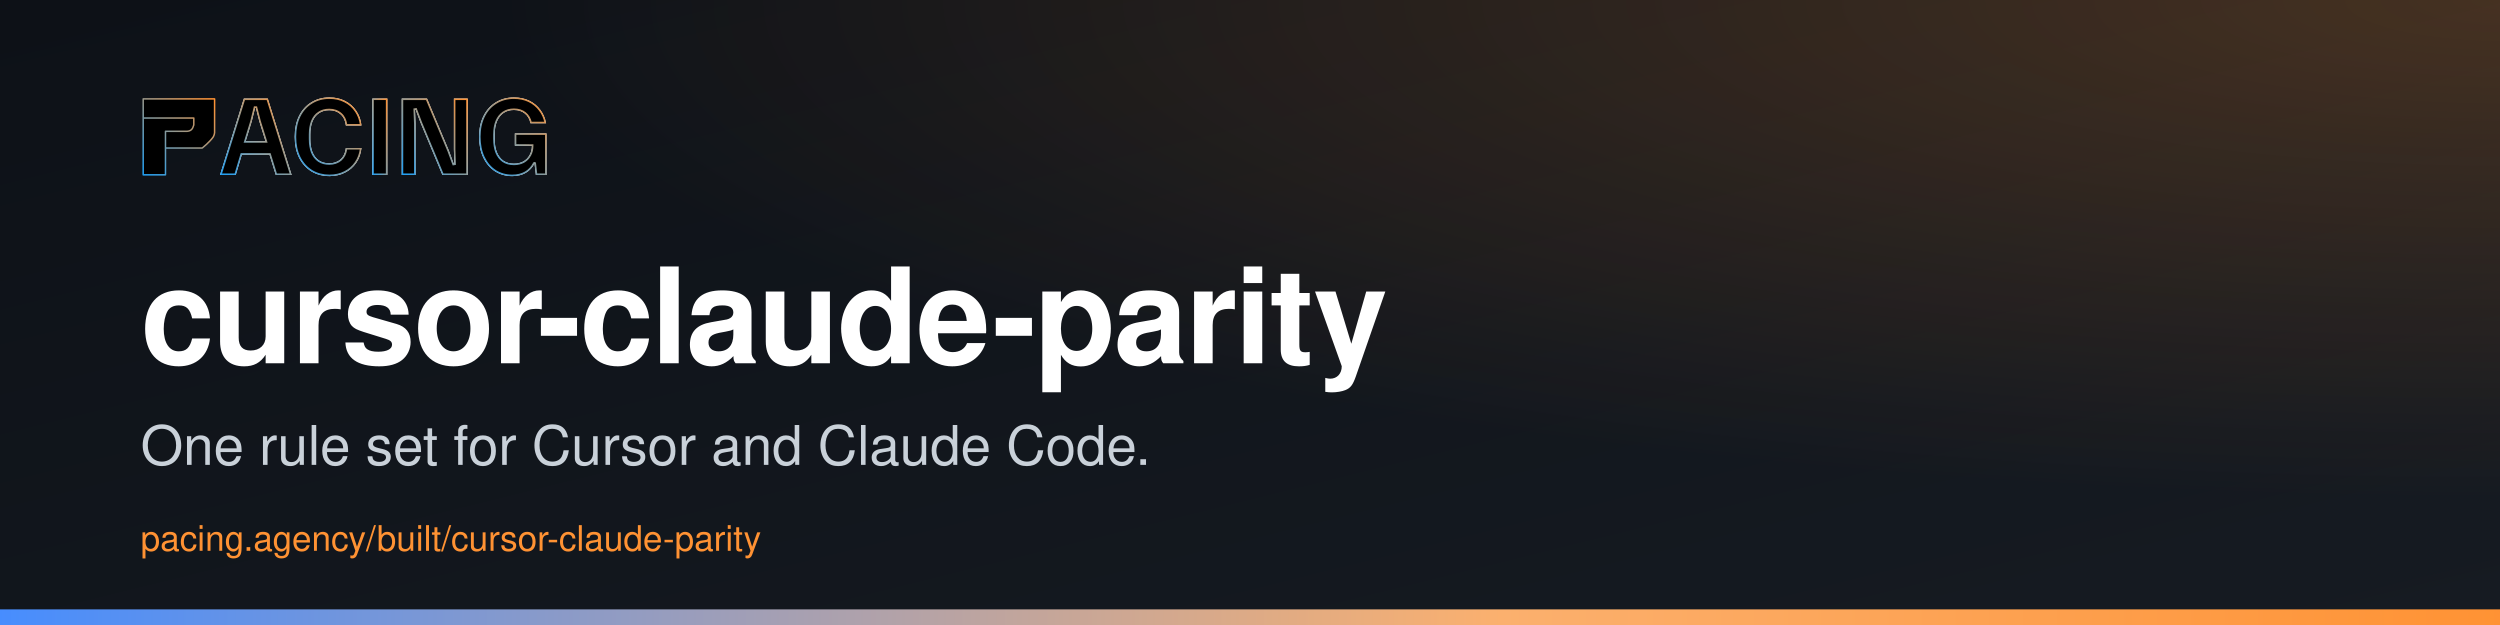
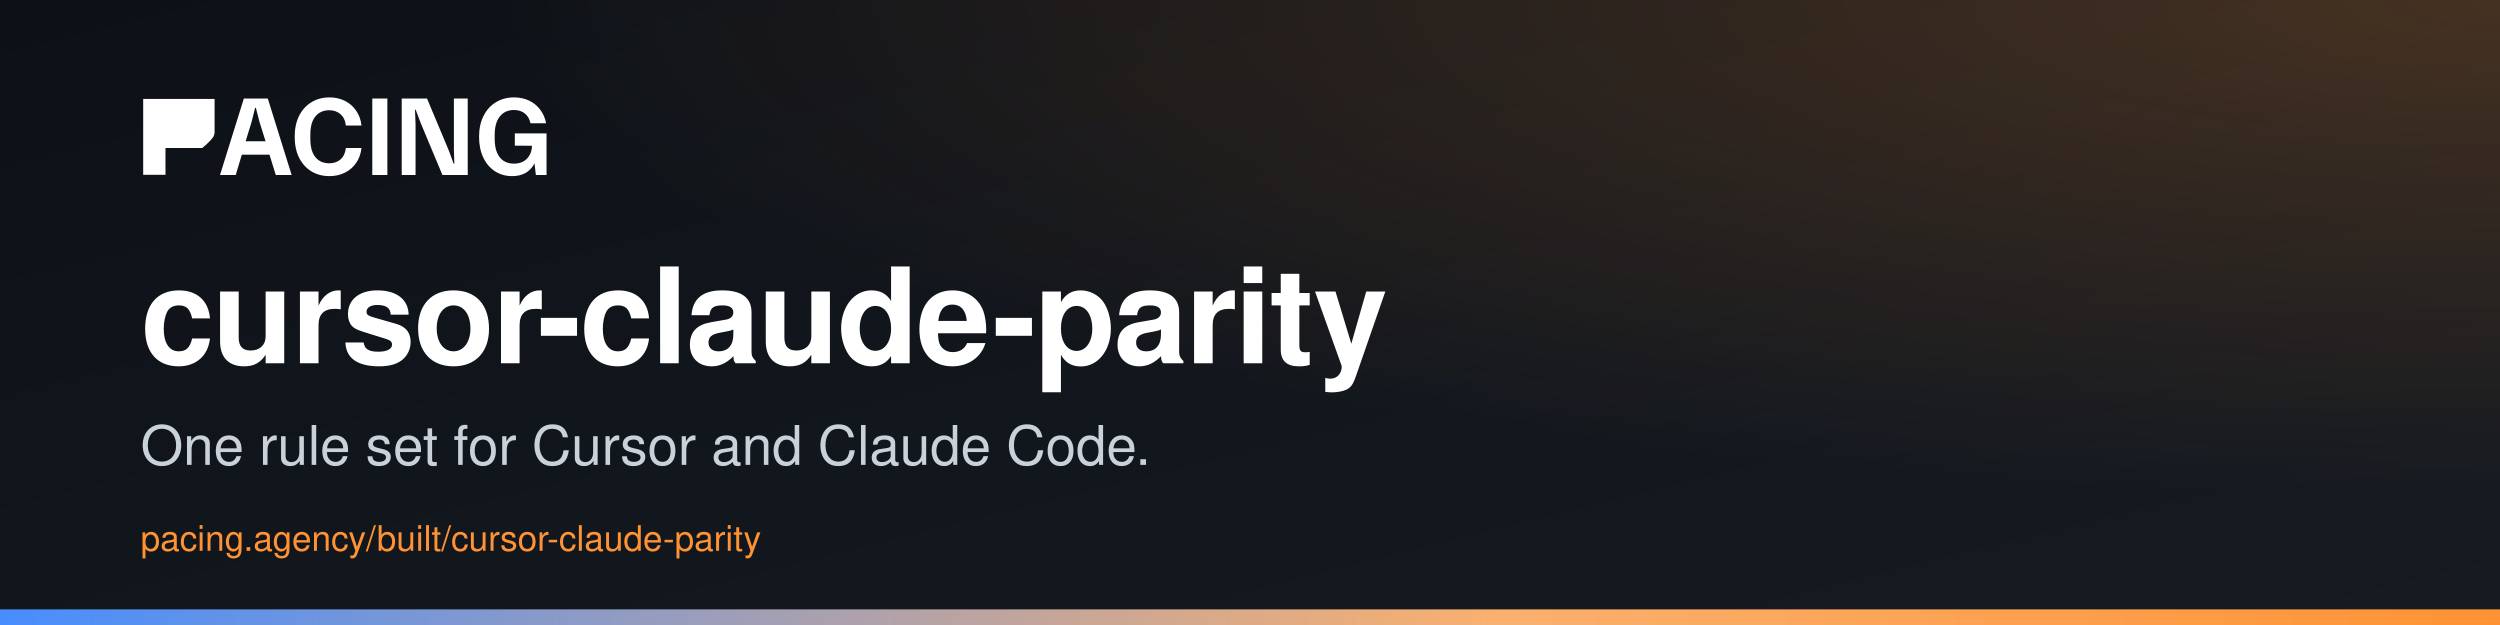
<svg xmlns="http://www.w3.org/2000/svg" width="1280" height="320" viewBox="0 0 1280 320" role="img" aria-label="cursor-claude-parity: One rule set for Cursor and Claude Code.">
  <defs>
    <linearGradient id="bg" x1="0" y1="0" x2="1" y2="1">
      <stop offset="0" stop-color="#0d1117" />
      <stop offset="1" stop-color="#161b22" />
    </linearGradient>
    <linearGradient id="glow" x1="0" y1="0" x2="1" y2="0">
      <stop offset="0" stop-color="#468dff" />
      <stop offset="0.6" stop-color="#fbb06e" />
      <stop offset="1" stop-color="#ff9233" />
    </linearGradient>
    <radialGradient id="halo" cx="1" cy="0" r="0.8">
      <stop offset="0" stop-color="#ff9233" stop-opacity="0.22" />
      <stop offset="1" stop-color="#ff9233" stop-opacity="0" />
    </radialGradient>
  </defs>
  <rect width="1280" height="320" fill="url(#bg)" />
  <rect width="1280" height="320" fill="url(#halo)" />
  <rect x="0" y="312" width="1280" height="8" fill="url(#glow)" />
  <svg x="64" y="40" width="225" height="60" viewBox="0 0 1458 389">
    <g clip-path="url(#clip0_2377_126)">
      <g>
        <path d="M1284.67 325.284C1263.77 325.284 1244.98 320.059 1228.31 309.607C1211.64 298.907 1198.57 283.728 1189.12 264.069C1179.66 244.411 1174.93 221.268 1174.93 194.642C1174.93 168.016 1179.91 144.874 1189.87 125.215C1199.82 105.557 1213.51 90.502 1230.92 80.05C1248.34 69.35 1268.25 64 1290.65 64C1309.56 64 1326.48 67.608 1341.41 74.825C1356.34 82.041 1368.66 92.244 1378.36 105.432C1388.07 118.372 1394.41 133.178 1397.4 149.851H1345.52C1342.78 135.915 1336.56 125.091 1326.85 117.377C1317.4 109.663 1305.33 105.806 1290.65 105.806C1277.21 105.806 1265.76 109.04 1256.31 115.51C1246.85 121.98 1239.51 131.312 1234.28 143.505C1229.31 155.698 1226.82 170.256 1226.82 187.177V202.107C1226.82 219.029 1229.18 233.586 1233.91 245.779C1238.89 257.973 1246.1 267.429 1255.56 274.147C1265.26 280.617 1276.96 283.852 1290.65 283.852C1302.34 283.852 1312.67 281.488 1321.63 276.76C1330.59 271.783 1337.55 264.816 1342.53 255.857C1347.76 246.899 1350.37 236.448 1350.37 224.503L1293.63 224.13V183.444H1398.89V321.552H1363.43L1358.95 282.732C1358.95 302.142 1358.95 276.76 1358.95 282.732C1352.23 296.419 1342.53 306.995 1329.84 314.46C1317.15 321.676 1302.09 325.284 1284.67 325.284Z" fill="white" />
-         <path d="M1290.65 66.5C1309.23 66.5 1325.78 70.044 1340.32 77.075C1354.89 84.117 1366.89 94.058 1376.35 106.914L1376.36 106.923L1376.36 106.933C1385.25 118.782 1391.25 132.243 1394.37 147.351H1347.54C1344.51 133.887 1338.17 123.191 1328.43 115.439H1328.43C1318.45 107.291 1305.78 103.306 1290.65 103.306C1276.79 103.306 1264.83 106.646 1254.89 113.447C1244.99 120.225 1237.37 129.961 1231.99 142.521L1231.98 142.54L1231.97 142.561C1226.84 155.126 1224.32 170.02 1224.32 187.177V202.107C1224.32 219.251 1226.71 234.131 1231.58 246.684L1231.59 246.704L1231.6 246.724C1236.73 259.295 1244.22 269.156 1254.11 276.186L1254.14 276.207L1254.17 276.228C1264.36 283.016 1276.55 286.353 1290.65 286.353C1302.69 286.353 1313.42 283.916 1322.79 278.971L1322.82 278.959L1322.84 278.945C1332.21 273.742 1339.51 266.438 1344.72 257.071L1344.71 257.07C1350.18 247.685 1352.87 236.802 1352.87 224.503V222.02L1350.38 222.003L1296.13 221.646V185.944H1396.39V319.052H1365.66L1361.45 282.581V281.798C1361.42 281.765 1358.94 279.315 1356.45 281.798V282.142C1349.96 295.151 1340.67 305.181 1328.58 312.296C1316.34 319.254 1301.74 322.784 1284.67 322.784C1264.22 322.784 1245.9 317.68 1229.66 307.503C1213.42 297.078 1200.65 282.27 1191.37 262.985C1182.11 243.731 1177.43 220.974 1177.43 194.643C1177.43 168.328 1182.35 145.588 1192.1 126.345C1201.86 107.07 1215.23 92.383 1232.21 82.194L1232.22 82.188L1232.23 82.181C1249.22 71.745 1268.67 66.5 1290.65 66.5Z" stroke="url(#paint0_linear_2377_126)" stroke-width="5" />
      </g>
      <g>
        <path d="M918.188 67.733H1002.17L1074.59 240.554L1090.64 284.225L1092.88 283.852L1091.38 237.194V67.733H1137.29V321.552H1053.31L980.896 148.358L964.472 104.686L962.233 105.059L964.099 152.09V321.552H918.188V67.733Z" fill="white" />
-         <path d="M1000.51 70.233L1072.26 241.461L1088.29 285.088L1089 287.031L1091.05 286.692L1093.29 286.319L1095.44 285.958L1095.37 283.773L1093.88 237.145V70.233H1134.79V319.052H1054.97L983.214 147.422L966.813 103.806L966.089 101.882L964.062 102.22L961.822 102.593L959.648 102.955L959.735 105.158L961.599 152.14V319.052H920.688V70.233H1000.51Z" stroke="url(#paint1_linear_2377_126)" stroke-width="5" />
      </g>
      <g>
        <path d="M820.498 67.733H870.515V321.552H820.498V67.733Z" fill="white" />
-         <path d="M868.015 70.233V319.052H822.998V70.233H868.015Z" stroke="url(#paint2_linear_2377_126)" stroke-width="5" />
      </g>
      <g>
        <path d="M678.252 325.284C655.857 325.284 635.949 320.059 618.53 309.607C601.111 298.907 587.425 283.728 577.471 264.069C567.766 244.411 562.914 221.268 562.914 194.642C562.914 168.016 567.766 144.874 577.471 125.215C587.425 105.557 601.111 90.502 618.53 80.05C635.949 69.35 655.857 64 678.252 64C697.413 64 714.583 67.857 729.763 75.571C745.191 83.285 757.633 94.234 767.089 108.418C776.794 122.354 782.642 138.653 784.633 157.316H732.749C731.007 141.141 725.159 128.699 715.206 119.99C705.252 111.031 692.685 106.552 677.506 106.552C664.317 106.552 652.995 109.787 643.539 116.257C634.083 122.478 626.867 131.685 621.89 143.878C617.162 155.823 614.798 170.256 614.798 187.177V202.107C614.798 219.029 617.162 233.586 621.89 245.779C626.867 257.724 634.083 266.931 643.539 273.401C652.995 279.622 664.317 282.732 677.506 282.732C692.685 282.732 705.252 278.378 715.206 269.668C725.159 260.71 731.007 248.143 732.749 231.969H784.633C782.642 250.632 776.794 267.055 767.089 281.239C757.633 295.174 745.191 305.999 729.763 313.713C714.583 321.427 697.413 325.284 678.252 325.284Z" fill="white" />
-         <path d="M678.253 66.5C697.07 66.5 713.843 70.285 728.63 77.8L728.638 77.804L728.645 77.808C743.688 85.329 755.797 95.987 765.009 109.805L765.023 109.826L765.038 109.847C773.999 122.714 779.603 137.685 781.817 154.815H734.962C732.883 139.24 726.915 126.926 716.877 118.131H716.878C706.403 108.704 693.214 104.052 677.506 104.052C663.909 104.052 652.089 107.39 642.165 114.168C632.221 120.71 624.711 130.351 619.575 142.934L619.57 142.946L619.565 142.958C614.691 155.272 612.298 170.035 612.298 187.177V202.107C612.298 219.251 614.691 234.131 619.559 246.684L619.57 246.712L619.582 246.741C624.72 259.072 632.222 268.687 642.127 275.464L642.146 275.477L642.165 275.489C652.093 282.021 663.911 285.232 677.506 285.232C693.196 285.232 706.375 280.716 716.852 271.55L716.865 271.538L716.878 271.526C726.909 262.499 732.882 250.067 734.962 234.469H781.818C779.604 251.613 773.997 266.716 765.026 279.827L765.021 279.836C755.811 293.408 743.699 303.95 728.645 311.478L728.638 311.48L728.63 311.484C713.843 318.999 697.07 322.784 678.253 322.784C656.606 322.784 637.417 317.817 620.615 307.938L619.816 307.464C602.833 297.025 589.459 282.211 579.701 262.939C570.206 243.696 565.414 220.955 565.414 194.643C565.414 168.33 570.207 145.588 579.702 126.345C589.462 107.07 602.836 92.383 619.816 82.194L619.828 82.188L619.839 82.181C636.827 71.745 656.273 66.5 678.253 66.5Z" stroke="url(#paint3_linear_2377_126)" stroke-width="5" />
      </g>
      <g>
        <path d="M552.769 321.552H500.139L479.236 253.991H387.413L367.257 321.552H315L394.132 67.733H473.637L552.769 321.552ZM466.172 209.573L445.642 143.878L434.071 98.713H431.458L420.26 143.878L400.104 209.573H466.172Z" fill="white" />
-         <path d="M471.798 70.233L549.37 319.052H501.982L481.624 253.252L481.079 251.491H385.55L385.018 253.277L365.394 319.052H318.398L395.971 70.233H471.798ZM429.031 98.112L417.852 143.202L397.714 208.839L396.722 212.073H469.572L468.558 208.827L448.051 143.205L436.493 98.093L436.012 96.213H429.502L429.031 98.112Z" stroke="url(#paint4_linear_2377_126)" stroke-width="5" />
      </g>
      <g>
        <path d="M60 69H297V181.5C297 181.5 295.846 190.615 292 196C279.5 213.5 256 232 256 232H134V321H60V132.5V69Z" fill="white" />
-         <path d="M134 232H256C256 232 279.5 213.5 292 196C295.846 190.615 297 181.5 297 181.5V69H60V132.5M134 232V176.5H206C218.437 175.206 224 170 228 155.5V132.5H60M134 232V321H60V132.5" stroke="url(#paint5_linear_2377_126)" stroke-width="5" stroke-linecap="round" stroke-linejoin="round" />
      </g>
    </g>
    <defs>
      <filter id="filter0_d_2377_126" x="1096.43" y="-14.5" width="380.958" height="418.284" filterUnits="userSpaceOnUse" color-interpolation-filters="sRGB">
        <feFlood flood-opacity="0" result="BackgroundImageFix" />
        <feColorMatrix in="SourceAlpha" type="matrix" values="0 0 0 0 0 0 0 0 0 0 0 0 0 0 0 0 0 0 127 0" result="hardAlpha" />
        <feOffset />
        <feGaussianBlur stdDeviation="39.25" />
        <feComposite in2="hardAlpha" operator="out" />
        <feColorMatrix type="matrix" values="0 0 0 0 1 0 0 0 0 0.573 0 0 0 0 0.2 0 0 0 0.5 0" />
        <feBlend mode="normal" in2="BackgroundImageFix" result="effect1_dropShadow_2377_126" />
        <feBlend mode="normal" in="SourceGraphic" in2="effect1_dropShadow_2377_126" result="shape" />
      </filter>
      <filter id="filter1_d_2377_126" x="839.688" y="-10.767" width="376.106" height="410.819" filterUnits="userSpaceOnUse" color-interpolation-filters="sRGB">
        <feFlood flood-opacity="0" result="BackgroundImageFix" />
        <feColorMatrix in="SourceAlpha" type="matrix" values="0 0 0 0 0 0 0 0 0 0 0 0 0 0 0 0 0 0 127 0" result="hardAlpha" />
        <feOffset />
        <feGaussianBlur stdDeviation="39.25" />
        <feComposite in2="hardAlpha" operator="out" />
        <feColorMatrix type="matrix" values="0 0 0 0 1 0 0 0 0 0.573 0 0 0 0 0.2 0 0 0 0.5 0" />
        <feBlend mode="normal" in2="BackgroundImageFix" result="effect1_dropShadow_2377_126" />
        <feBlend mode="normal" in="SourceGraphic" in2="effect1_dropShadow_2377_126" result="shape" />
      </filter>
      <filter id="filter2_d_2377_126" x="741.998" y="-10.767" width="207.017" height="410.819" filterUnits="userSpaceOnUse" color-interpolation-filters="sRGB">
        <feFlood flood-opacity="0" result="BackgroundImageFix" />
        <feColorMatrix in="SourceAlpha" type="matrix" values="0 0 0 0 0 0 0 0 0 0 0 0 0 0 0 0 0 0 127 0" result="hardAlpha" />
        <feOffset />
        <feGaussianBlur stdDeviation="39.25" />
        <feComposite in2="hardAlpha" operator="out" />
        <feColorMatrix type="matrix" values="0 0 0 0 1 0 0 0 0 0.573 0 0 0 0 0.2 0 0 0 0.5 0" />
        <feBlend mode="normal" in2="BackgroundImageFix" result="effect1_dropShadow_2377_126" />
        <feBlend mode="normal" in="SourceGraphic" in2="effect1_dropShadow_2377_126" result="shape" />
      </filter>
      <filter id="filter3_d_2377_126" x="484.414" y="-14.5" width="378.719" height="418.284" filterUnits="userSpaceOnUse" color-interpolation-filters="sRGB">
        <feFlood flood-opacity="0" result="BackgroundImageFix" />
        <feColorMatrix in="SourceAlpha" type="matrix" values="0 0 0 0 0 0 0 0 0 0 0 0 0 0 0 0 0 0 127 0" result="hardAlpha" />
        <feOffset />
        <feGaussianBlur stdDeviation="39.25" />
        <feComposite in2="hardAlpha" operator="out" />
        <feColorMatrix type="matrix" values="0 0 0 0 1 0 0 0 0 0.573 0 0 0 0 0.2 0 0 0 0.5 0" />
        <feBlend mode="normal" in2="BackgroundImageFix" result="effect1_dropShadow_2377_126" />
        <feBlend mode="normal" in="SourceGraphic" in2="effect1_dropShadow_2377_126" result="shape" />
      </filter>
      <filter id="filter4_d_2377_126" x="236.5" y="-10.767" width="394.769" height="410.819" filterUnits="userSpaceOnUse" color-interpolation-filters="sRGB">
        <feFlood flood-opacity="0" result="BackgroundImageFix" />
        <feColorMatrix in="SourceAlpha" type="matrix" values="0 0 0 0 0 0 0 0 0 0 0 0 0 0 0 0 0 0 127 0" result="hardAlpha" />
        <feOffset />
        <feGaussianBlur stdDeviation="39.25" />
        <feComposite in2="hardAlpha" operator="out" />
        <feColorMatrix type="matrix" values="0 0 0 0 1 0 0 0 0 0.573 0 0 0 0 0.2 0 0 0 0.5 0" />
        <feBlend mode="normal" in2="BackgroundImageFix" result="effect1_dropShadow_2377_126" />
        <feBlend mode="normal" in="SourceGraphic" in2="effect1_dropShadow_2377_126" result="shape" />
      </filter>
      <filter id="filter5_d_2377_126" x="-21" y="-12" width="399" height="414" filterUnits="userSpaceOnUse" color-interpolation-filters="sRGB">
        <feFlood flood-opacity="0" result="BackgroundImageFix" />
        <feColorMatrix in="SourceAlpha" type="matrix" values="0 0 0 0 0 0 0 0 0 0 0 0 0 0 0 0 0 0 127 0" result="hardAlpha" />
        <feOffset />
        <feGaussianBlur stdDeviation="39.25" />
        <feComposite in2="hardAlpha" operator="out" />
        <feColorMatrix type="matrix" values="0 0 0 0 1 0 0 0 0 0.573 0 0 0 0 0.2 0 0 0 0.5 0" />
        <feBlend mode="normal" in2="BackgroundImageFix" result="effect1_dropShadow_2377_126" />
        <feBlend mode="normal" in="SourceGraphic" in2="effect1_dropShadow_2377_126" result="shape" />
      </filter>
      <linearGradient id="paint0_linear_2377_126" x1="1390.39" y1="64" x2="1145.58" y2="309.903" gradientUnits="userSpaceOnUse">
        <stop stop-color="#FF9233" />
        <stop offset="1" stop-color="#18A0FB" />
      </linearGradient>
      <linearGradient id="paint1_linear_2377_126" x1="1128.97" y1="67.733" x2="891.172" y2="308.294" gradientUnits="userSpaceOnUse">
        <stop stop-color="#FF9233" />
        <stop offset="1" stop-color="#18A0FB" />
      </linearGradient>
      <linearGradient id="paint2_linear_2377_126" x1="868.616" y1="67.733" x2="764.339" y2="91.813" gradientUnits="userSpaceOnUse">
        <stop stop-color="#FF9233" />
        <stop offset="1" stop-color="#18A0FB" />
      </linearGradient>
      <linearGradient id="paint3_linear_2377_126" x1="776.213" y1="64" x2="531.406" y2="307.443" gradientUnits="userSpaceOnUse">
        <stop stop-color="#FF9233" />
        <stop offset="1" stop-color="#18A0FB" />
      </linearGradient>
      <linearGradient id="paint4_linear_2377_126" x1="543.74" y1="67.733" x2="306.954" y2="327.67" gradientUnits="userSpaceOnUse">
        <stop stop-color="#FF9233" />
        <stop offset="1" stop-color="#18A0FB" />
      </linearGradient>
      <linearGradient id="paint5_linear_2377_126" x1="288" y1="69" x2="53" y2="328" gradientUnits="userSpaceOnUse">
        <stop stop-color="#FF9233" />
        <stop offset="1" stop-color="#18A0FB" />
      </linearGradient>
      <clipPath id="clip0_2377_126">
        <rect width="1458" height="389" fill="white" />
      </clipPath>
    </defs>
  </svg>
  <text x="72" y="186" font-family="-apple-system,BlinkMacSystemFont,'Segoe UI',Helvetica,Arial,sans-serif" font-size="68" font-weight="700" letter-spacing="-1" fill="#ffffff">cursor-claude-parity</text>
  <text x="72" y="238" font-family="-apple-system,BlinkMacSystemFont,'Segoe UI',Helvetica,Arial,sans-serif" font-size="28" fill="#c9d1d9">One rule set for Cursor and Claude Code.</text>
  <text x="72" y="282" font-family="-apple-system,BlinkMacSystemFont,'Segoe UI',Helvetica,Arial,sans-serif" font-size="18" fill="#ff9233">pacing.agency/built/cursor-claude-parity</text>
</svg>
